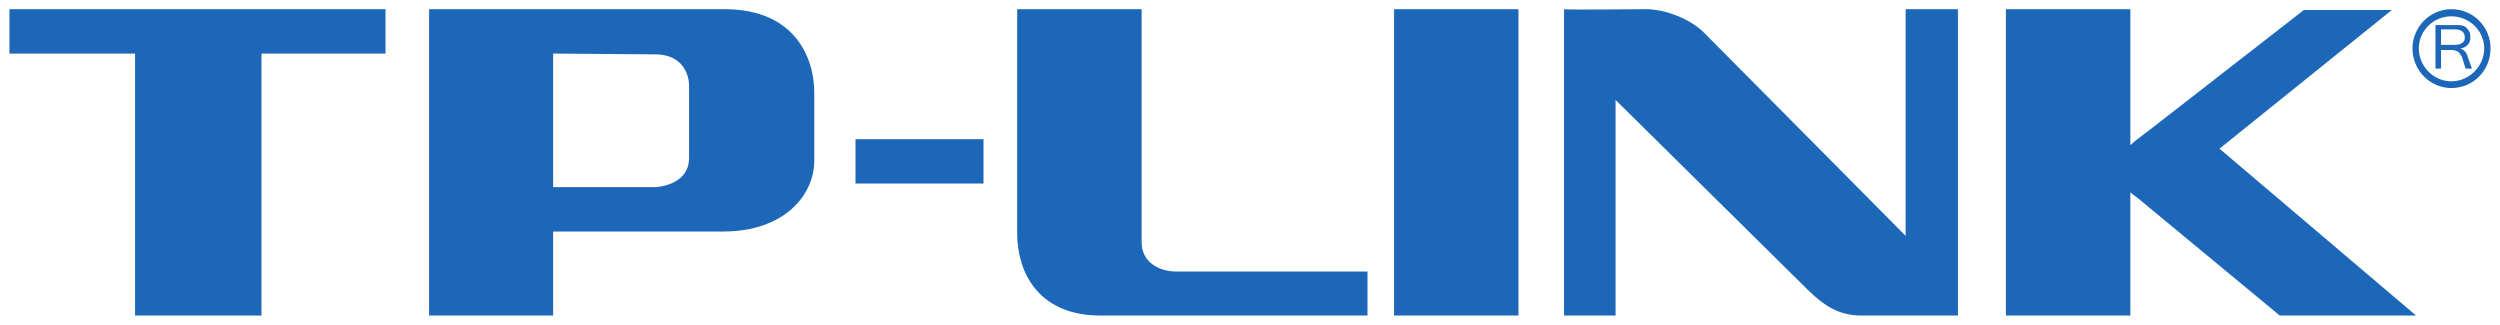
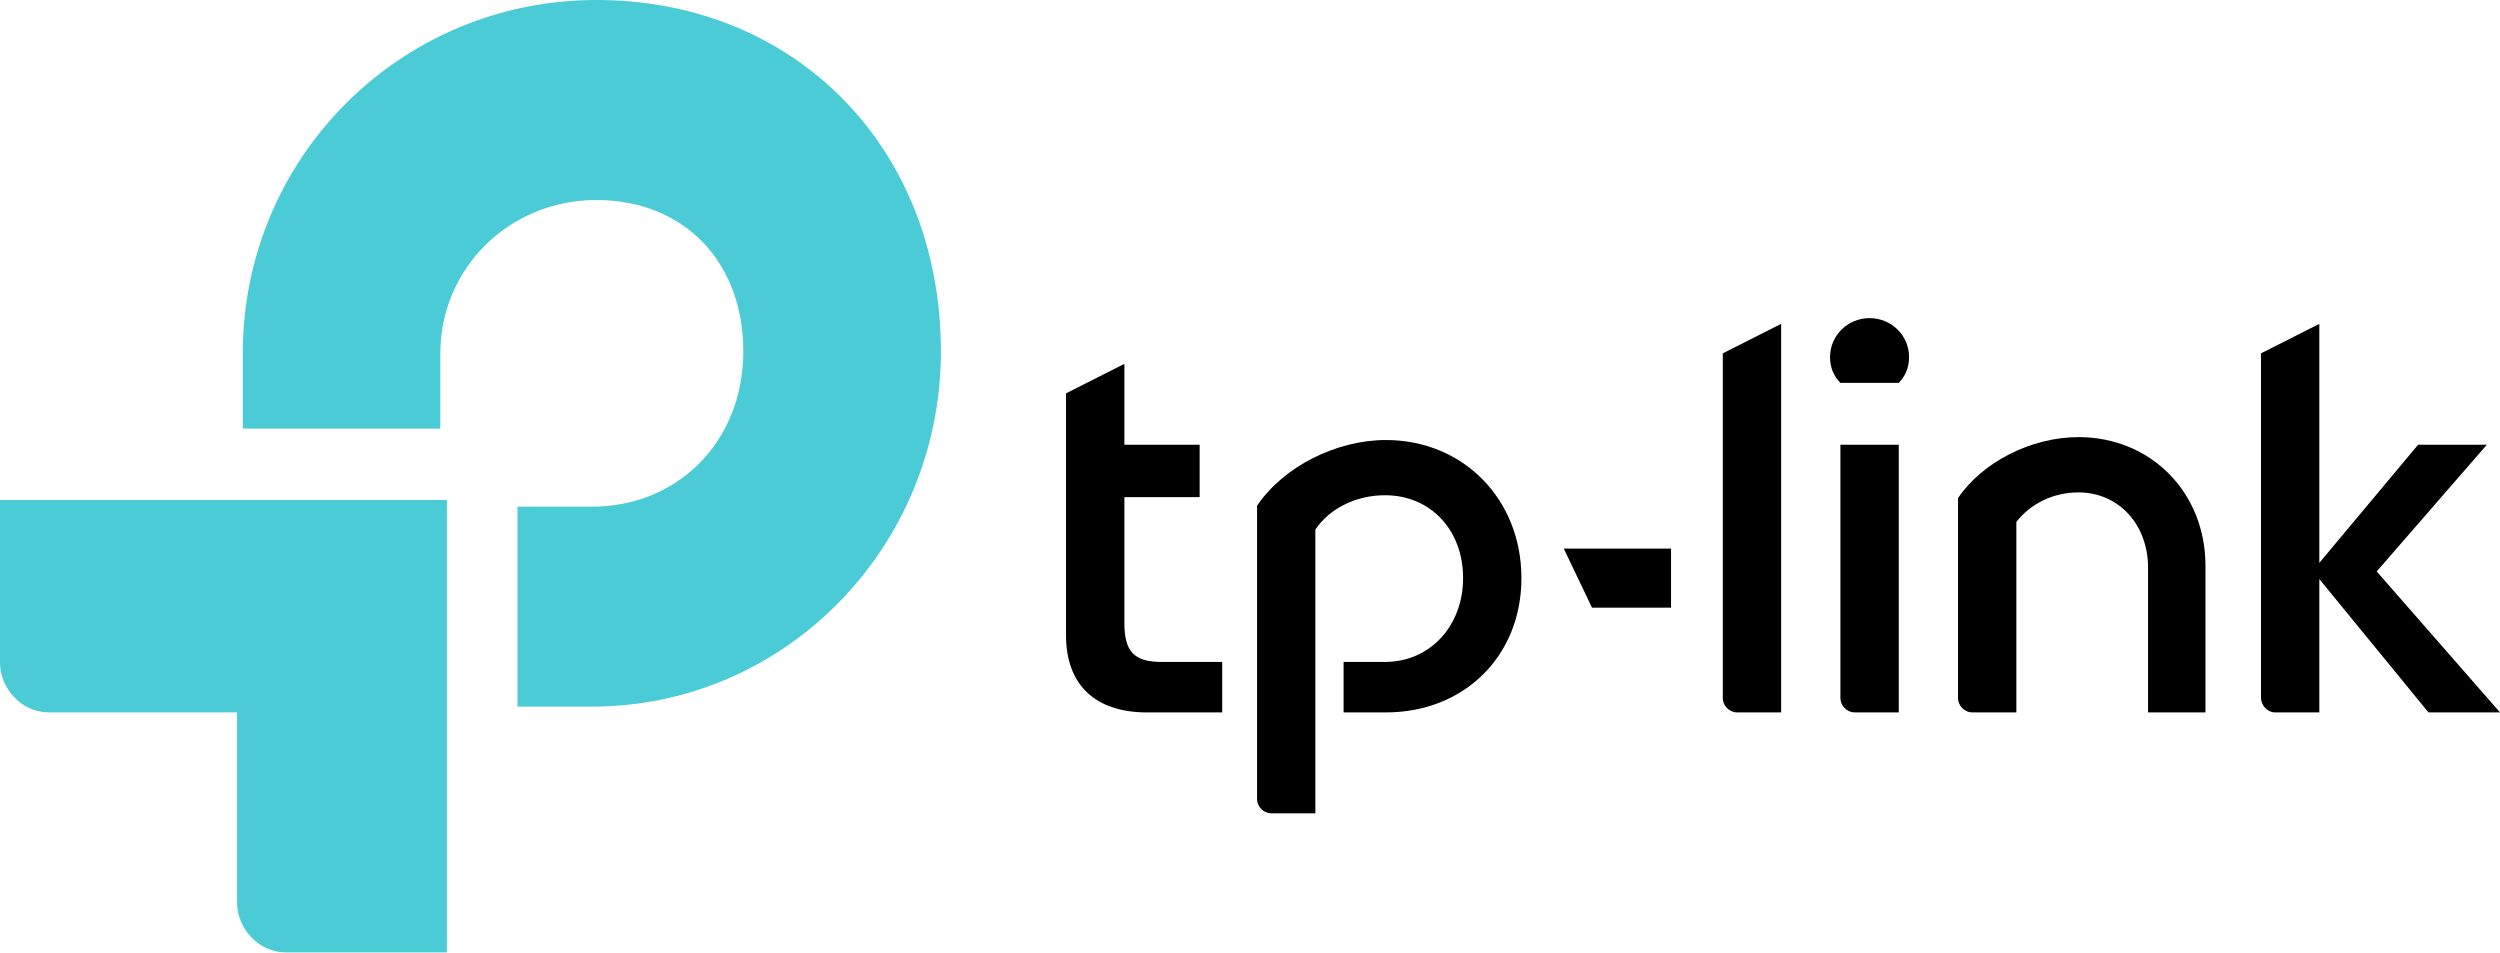
- <svg xmlns="http://www.w3.org/2000/svg" version="1.0" width="1024" height="133" viewBox="-1.739 -1.739 473.054 61.454" id="svg2658">
-   <defs id="defs2660" />
-   <path d="M 377.85,57.975 C 377.85,9.9999999e-06 377.85,9.9999999e-06 377.85,9.9999999e-06 C 401.4,9.9999999e-06 401.4,9.9999999e-06 401.4,9.9999999e-06 C 401.4,25.725 401.4,25.725 401.4,25.725 C 402.45,24.75 403.95,23.7 405.6,22.425 C 434.25,0.15 434.25,0.15 434.25,0.15 C 450.9,0.15 450.9,0.15 450.9,0.15 C 418.275,26.4 418.275,26.4 418.275,26.4 C 455.475,57.975 455.475,57.975 455.475,57.975 C 429.675,57.975 429.675,57.975 429.675,57.975 C 402.75,35.7 402.75,35.7 402.75,35.7 C 402.225,35.325 401.775,35.025 401.4,34.65 C 401.4,57.975 401.4,57.975 401.4,57.975 L 377.85,57.975 z M 23.775,8.4 C 0,8.4 0,8.4 0,8.4 C 0,9.9999999e-06 0,9.9999999e-06 0,9.9999999e-06 C 71.175,9.9999999e-06 71.175,9.9999999e-06 71.175,9.9999999e-06 C 71.175,8.4 71.175,8.4 71.175,8.4 C 47.7,8.4 47.7,8.4 47.7,8.4 C 47.7,57.975 47.7,57.975 47.7,57.975 C 23.775,57.975 23.775,57.975 23.775,57.975 L 23.775,8.4 z M 102.9,57.975 C 79.425,57.975 79.425,57.975 79.425,57.975 C 79.425,9.9999999e-06 79.425,9.9999999e-06 79.425,9.9999999e-06 C 135.375,9.9999999e-06 135.375,9.9999999e-06 135.375,9.9999999e-06 C 148.425,9.9999999e-06 152.325,8.925 152.325,15.825 C 152.325,28.65 152.325,28.65 152.325,28.65 C 152.325,35.325 146.475,42.075 135.15,42.075 C 102.9,42.075 102.9,42.075 102.9,42.075 L 102.9,57.975 z M 102.9,33.675 C 122.175,33.675 122.175,33.675 122.175,33.675 C 122.175,33.675 128.625,33.525 128.625,28.125 C 128.625,14.25 128.625,14.25 128.625,14.25 C 128.625,14.25 128.625,8.55 122.175,8.55 C 102.9,8.4 102.9,8.4 102.9,8.4 L 102.9,33.675 z M 160.125,33 C 160.125,24.6 160.125,24.6 160.125,24.6 C 184.35,24.6 184.35,24.6 184.35,24.6 C 184.35,33 184.35,33 184.35,33 L 160.125,33 z M 206.4,57.975 C 195.75,57.975 190.725,51 190.725,42.225 C 190.725,9.9999999e-06 190.725,9.9999999e-06 190.725,9.9999999e-06 C 214.275,9.9999999e-06 214.275,9.9999999e-06 214.275,9.9999999e-06 C 214.275,44.1 214.275,44.1 214.275,44.1 C 214.275,47.85 217.5,49.65 220.875,49.65 C 257.025,49.65 257.025,49.65 257.025,49.65 C 257.025,57.975 257.025,57.975 257.025,57.975 L 206.4,57.975 z M 285.6,57.975 C 262.05,57.975 262.05,57.975 262.05,57.975 C 262.05,9.9999999e-06 262.05,9.9999999e-06 262.05,9.9999999e-06 C 285.6,9.9999999e-06 285.6,9.9999999e-06 285.6,9.9999999e-06 L 285.6,57.975 z M 303.975,57.975 C 294.225,57.975 294.225,57.975 294.225,57.975 C 294.225,9.9999999e-06 294.225,9.9999999e-06 294.225,9.9999999e-06 C 294.225,0.15 309.675,9.9999999e-06 309.675,9.9999999e-06 C 313.575,9.9999999e-06 318.15,1.95 320.625,4.35 C 358.875,42.9 358.875,42.9 358.875,42.9 C 358.875,9.9999999e-06 358.875,9.9999999e-06 358.875,9.9999999e-06 C 368.775,9.9999999e-06 368.775,9.9999999e-06 368.775,9.9999999e-06 C 368.775,57.975 368.775,57.975 368.775,57.975 L 350.475,57.975 C 346.2,57.975 343.5,56.1 340.65,53.4 C 303.975,17.175 303.975,17.175 303.975,17.175" id="path2581" style="fill:#1c67b8;fill-opacity:1;fill-rule:nonzero;stroke:none" />
-   <path d="M 466.05,11.25 C 464.85,11.25 464.85,11.25 464.85,11.25 C 464.175,9.075 464.175,9.075 464.175,9.075 C 464.025,8.7 463.725,8.4 463.5,8.1 C 463.05,7.875 462.675,7.725 462.225,7.725 C 460.2,7.725 460.2,7.725 460.2,7.725 C 460.2,11.25 460.2,11.25 460.2,11.25 C 459.15,11.25 459.15,11.25 459.15,11.25 C 459.15,3 459.15,3 459.15,3 C 462.825,3 462.825,3 462.825,3 C 463.5,3 464.025,3 464.4,3.15 C 464.85,3.3 465.075,3.525 465.375,3.975 C 465.675,4.35 465.75,4.725 465.75,5.325 C 465.75,5.85 465.675,6.375 465.225,6.75 C 465,7.05 464.55,7.35 463.875,7.425 C 464.55,7.725 465,8.1 465.225,8.925 L 466.05,11.25 z M 460.2,6.75 C 462.675,6.75 462.675,6.75 462.675,6.75 C 463.35,6.75 463.875,6.675 464.175,6.375 C 464.55,6.225 464.7,5.85 464.7,5.325 C 464.7,4.35 464.025,3.825 462.9,3.825 C 460.2,3.825 460.2,3.825 460.2,3.825" id="path2585" style="fill:#1c67b8;fill-opacity:1;fill-rule:nonzero;stroke:none" />
-   <path d="M 462.15,-5.6843419e-14 C 458.1,-5.6843419e-14 454.8,3.375 454.8,7.425 C 454.8,11.55 458.1,14.925 462.15,14.925 C 466.35,14.925 469.575,11.55 469.575,7.425 C 469.575,3.375 466.35,-5.6843419e-14 462.15,-5.6843419e-14 z M 462.15,13.65 C 458.775,13.65 456,10.8 456,7.425 C 456,4.05 458.775,1.35 462.15,1.35 C 465.525,1.35 468.375,4.05 468.375,7.425 C 468.375,10.8 465.525,13.65 462.15,13.65" id="path2589" style="fill:#1c67b8;fill-opacity:1;fill-rule:nonzero;stroke:none" />
+ <svg xmlns="http://www.w3.org/2000/svg" version="1.1" x="0px" y="0px" width="105px" height="40px" viewBox="0 0 105 40" enable-background="new 0 0 105 40" xml:space="preserve">
+   <defs>
+ </defs>
+   <g>
+     <path d="M72.357,29.32c0,0.319,0.278,0.6,0.593,0.6h1.858V13.602l-2.451,1.239V29.32z" />
+     <path d="M87.295,18.359c-1.977,0-4.032,1.042-5.059,2.561v8.4c0,0.319,0.278,0.6,0.593,0.6h1.858V21.92   c0.591-0.759,1.541-1.239,2.608-1.239c1.699,0,2.923,1.359,2.923,3.159v6.08h2.411v-6.16C92.63,20.681,90.337,18.359,87.295,18.359   " />
+     <path d="M47.224,26.159V20.88h3.161v-2.2h-3.161v-3.398l-2.451,1.239v10.161c0,2.079,1.225,3.24,3.399,3.24h3.161v-2.12h-2.528   C47.618,27.801,47.224,27.359,47.224,26.159" />
+     <path d="M58.21,18.481c-2.094,0-4.307,1.12-5.414,2.76v12.318c0,0.321,0.276,0.6,0.593,0.6h1.856V22.241   c0.593-0.881,1.7-1.441,2.925-1.441c1.896,0,3.28,1.441,3.28,3.48c0,2.001-1.384,3.521-3.28,3.521h-1.739v2.12h1.779   c3.28,0,5.69-2.36,5.69-5.64C63.899,20.96,61.45,18.481,58.21,18.481" />
+     <path d="M79.748,29.92V18.68h-2.451v10.64c0,0.319,0.278,0.6,0.593,0.6H79.748z" />
+     <path d="M105,29.92l-5.178-5.919l4.624-5.321h-2.887l-4.147,4.96V13.602l-2.451,1.239v14.44c0,0.359,0.276,0.64,0.593,0.64h1.858   v-5.6l4.583,5.6H105z" />
+     <polygon points="66.864,25.521 70.184,25.521 70.184,23.04 65.678,23.04  " />
+     <path d="M78.522,13.361c-0.908,0-1.66,0.721-1.66,1.64c0,0.44,0.157,0.799,0.434,1.08h2.451c0.276-0.281,0.434-0.64,0.434-1.08   C80.182,14.081,79.431,13.361,78.522,13.361" />
+     <path fill="#4ACBD6" d="M25.054,0c-8.259,0-14.857,6.64-14.857,14.839v3.161h8.297v-3.161c0-3.559,2.885-6.439,6.56-6.439   c3.635,0,6.165,2.559,6.165,6.359c0,3.761-2.727,6.521-6.364,6.521h-3.121v8.398h3.121c8.103,0,14.663-6.678,14.663-14.92   C39.518,6.2,33.393,0,25.054,0" />
+     <path fill="#4ACBD6" d="M0,27.84c0,1.04,0.869,2.08,2.054,2.08h7.904v8.001c0,1.04,0.869,2.08,2.054,2.08h6.758V21H0V27.84z" />
+   </g>
</svg>
